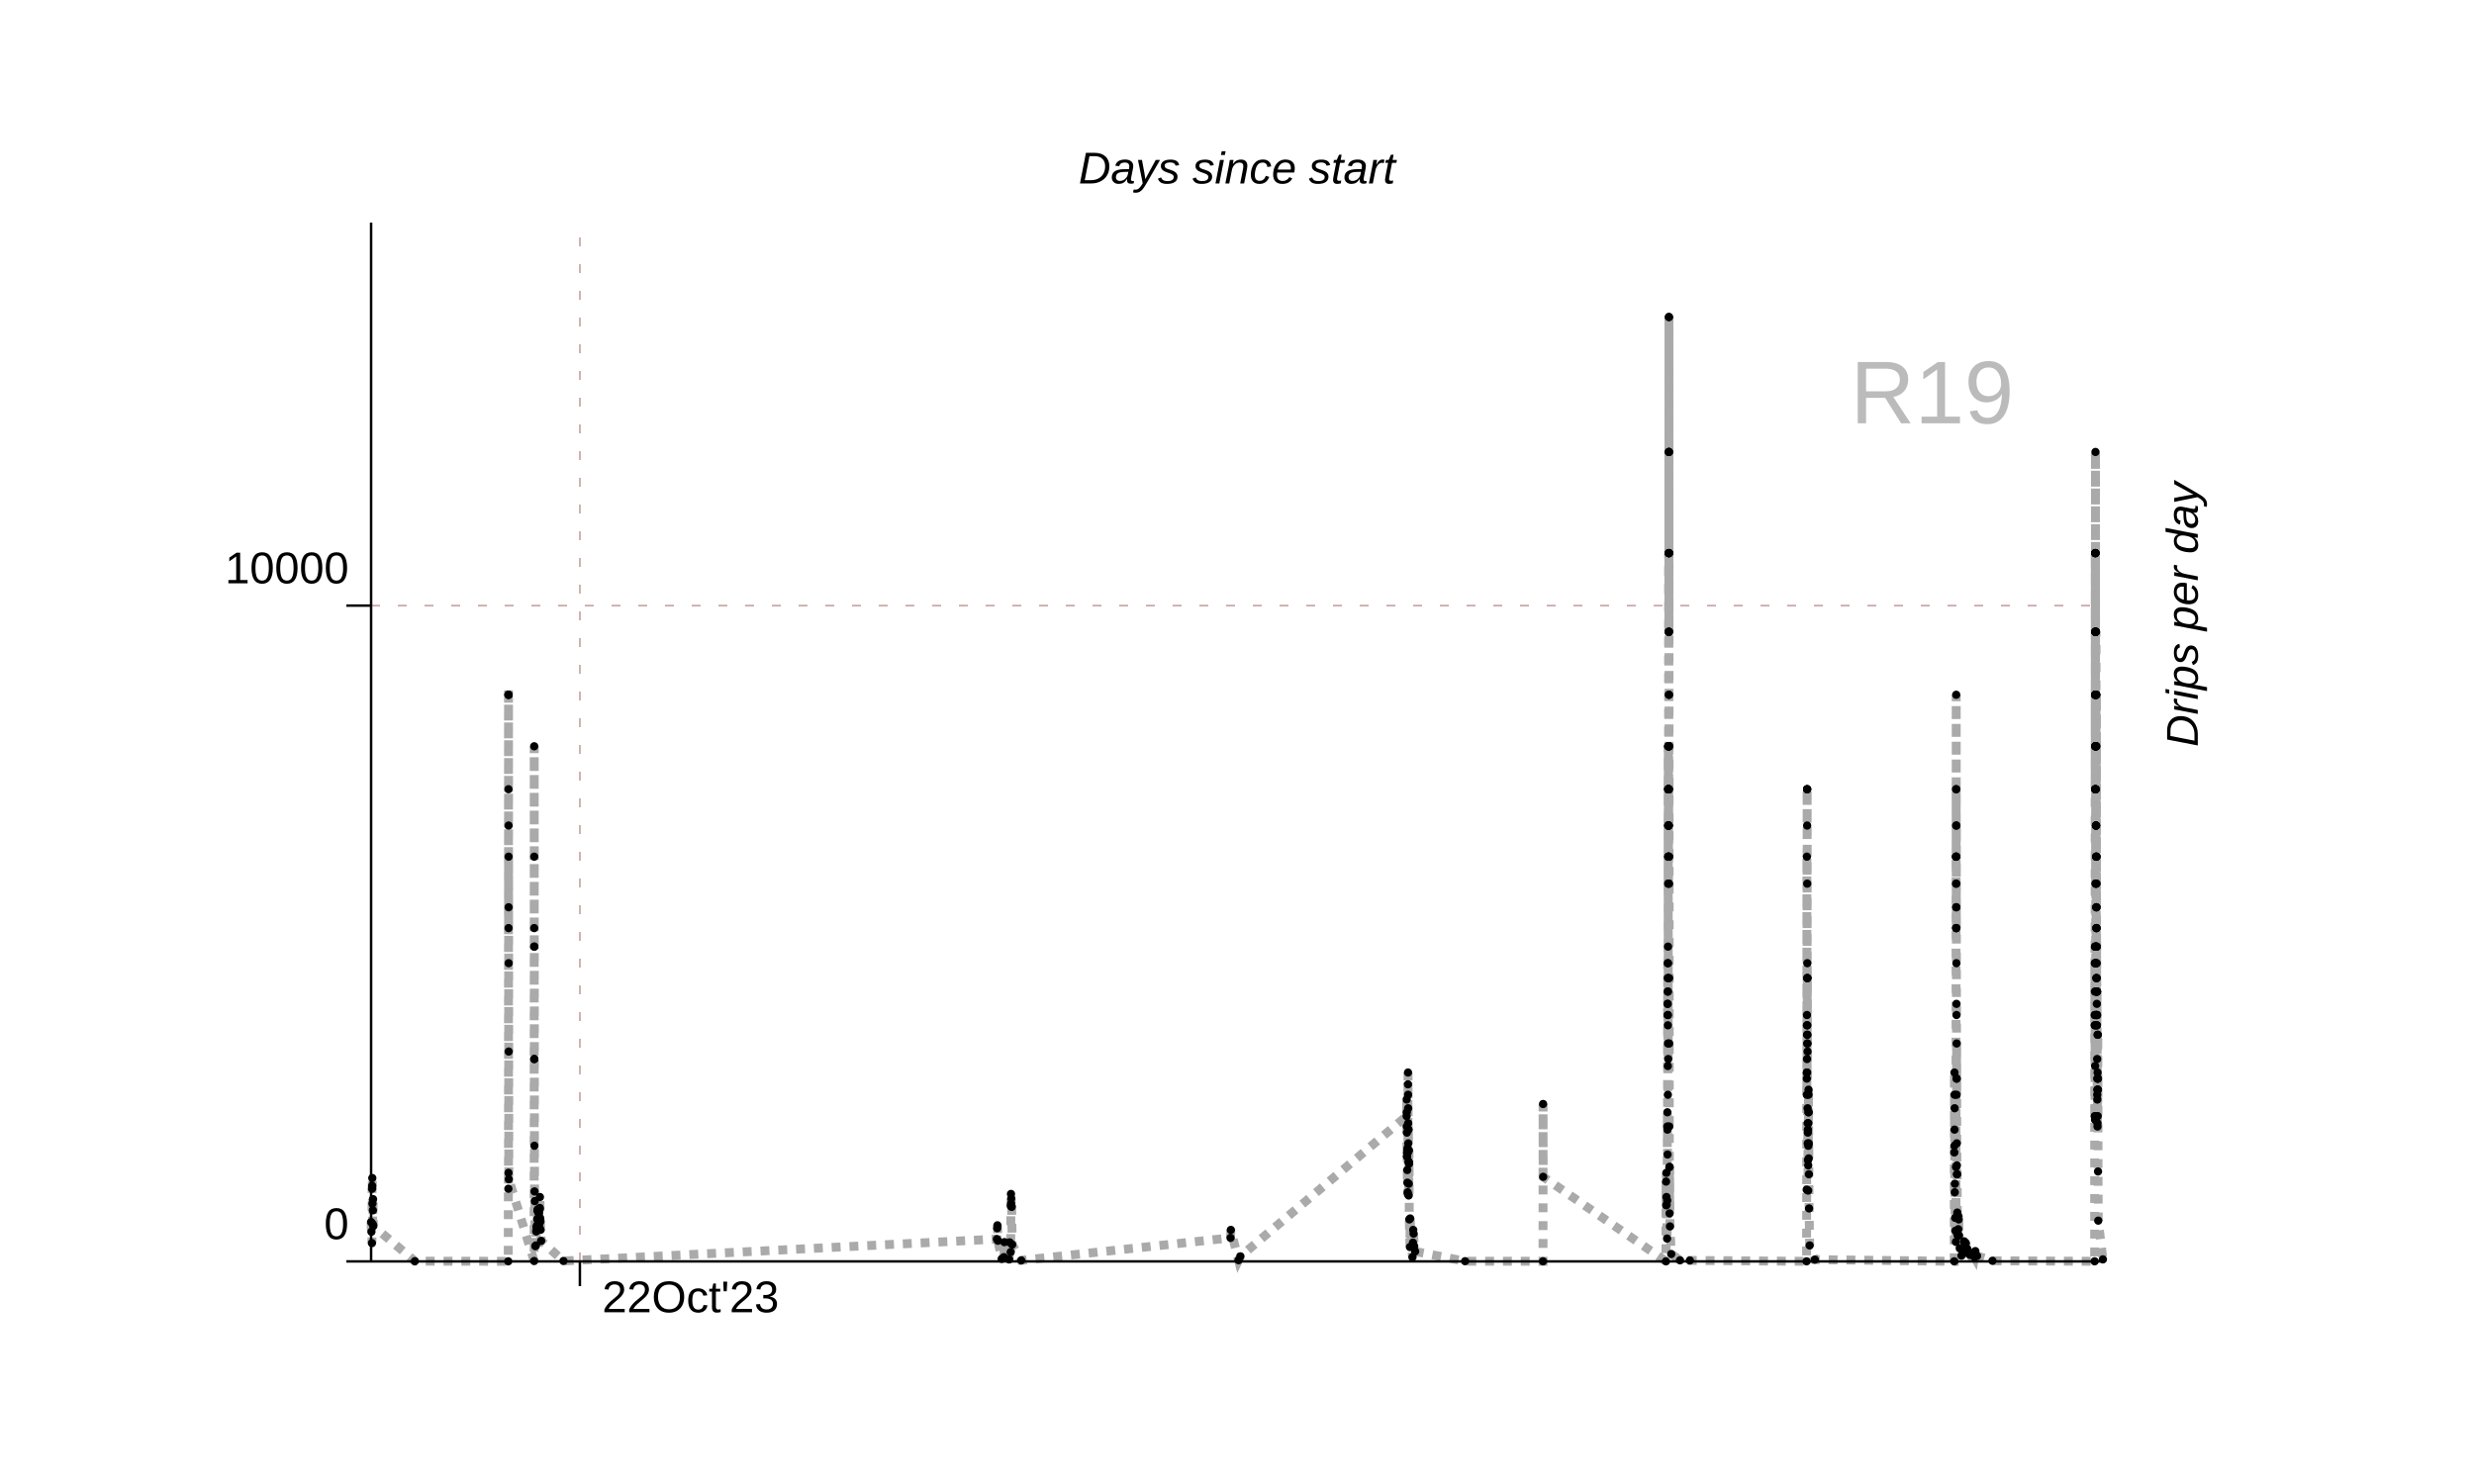
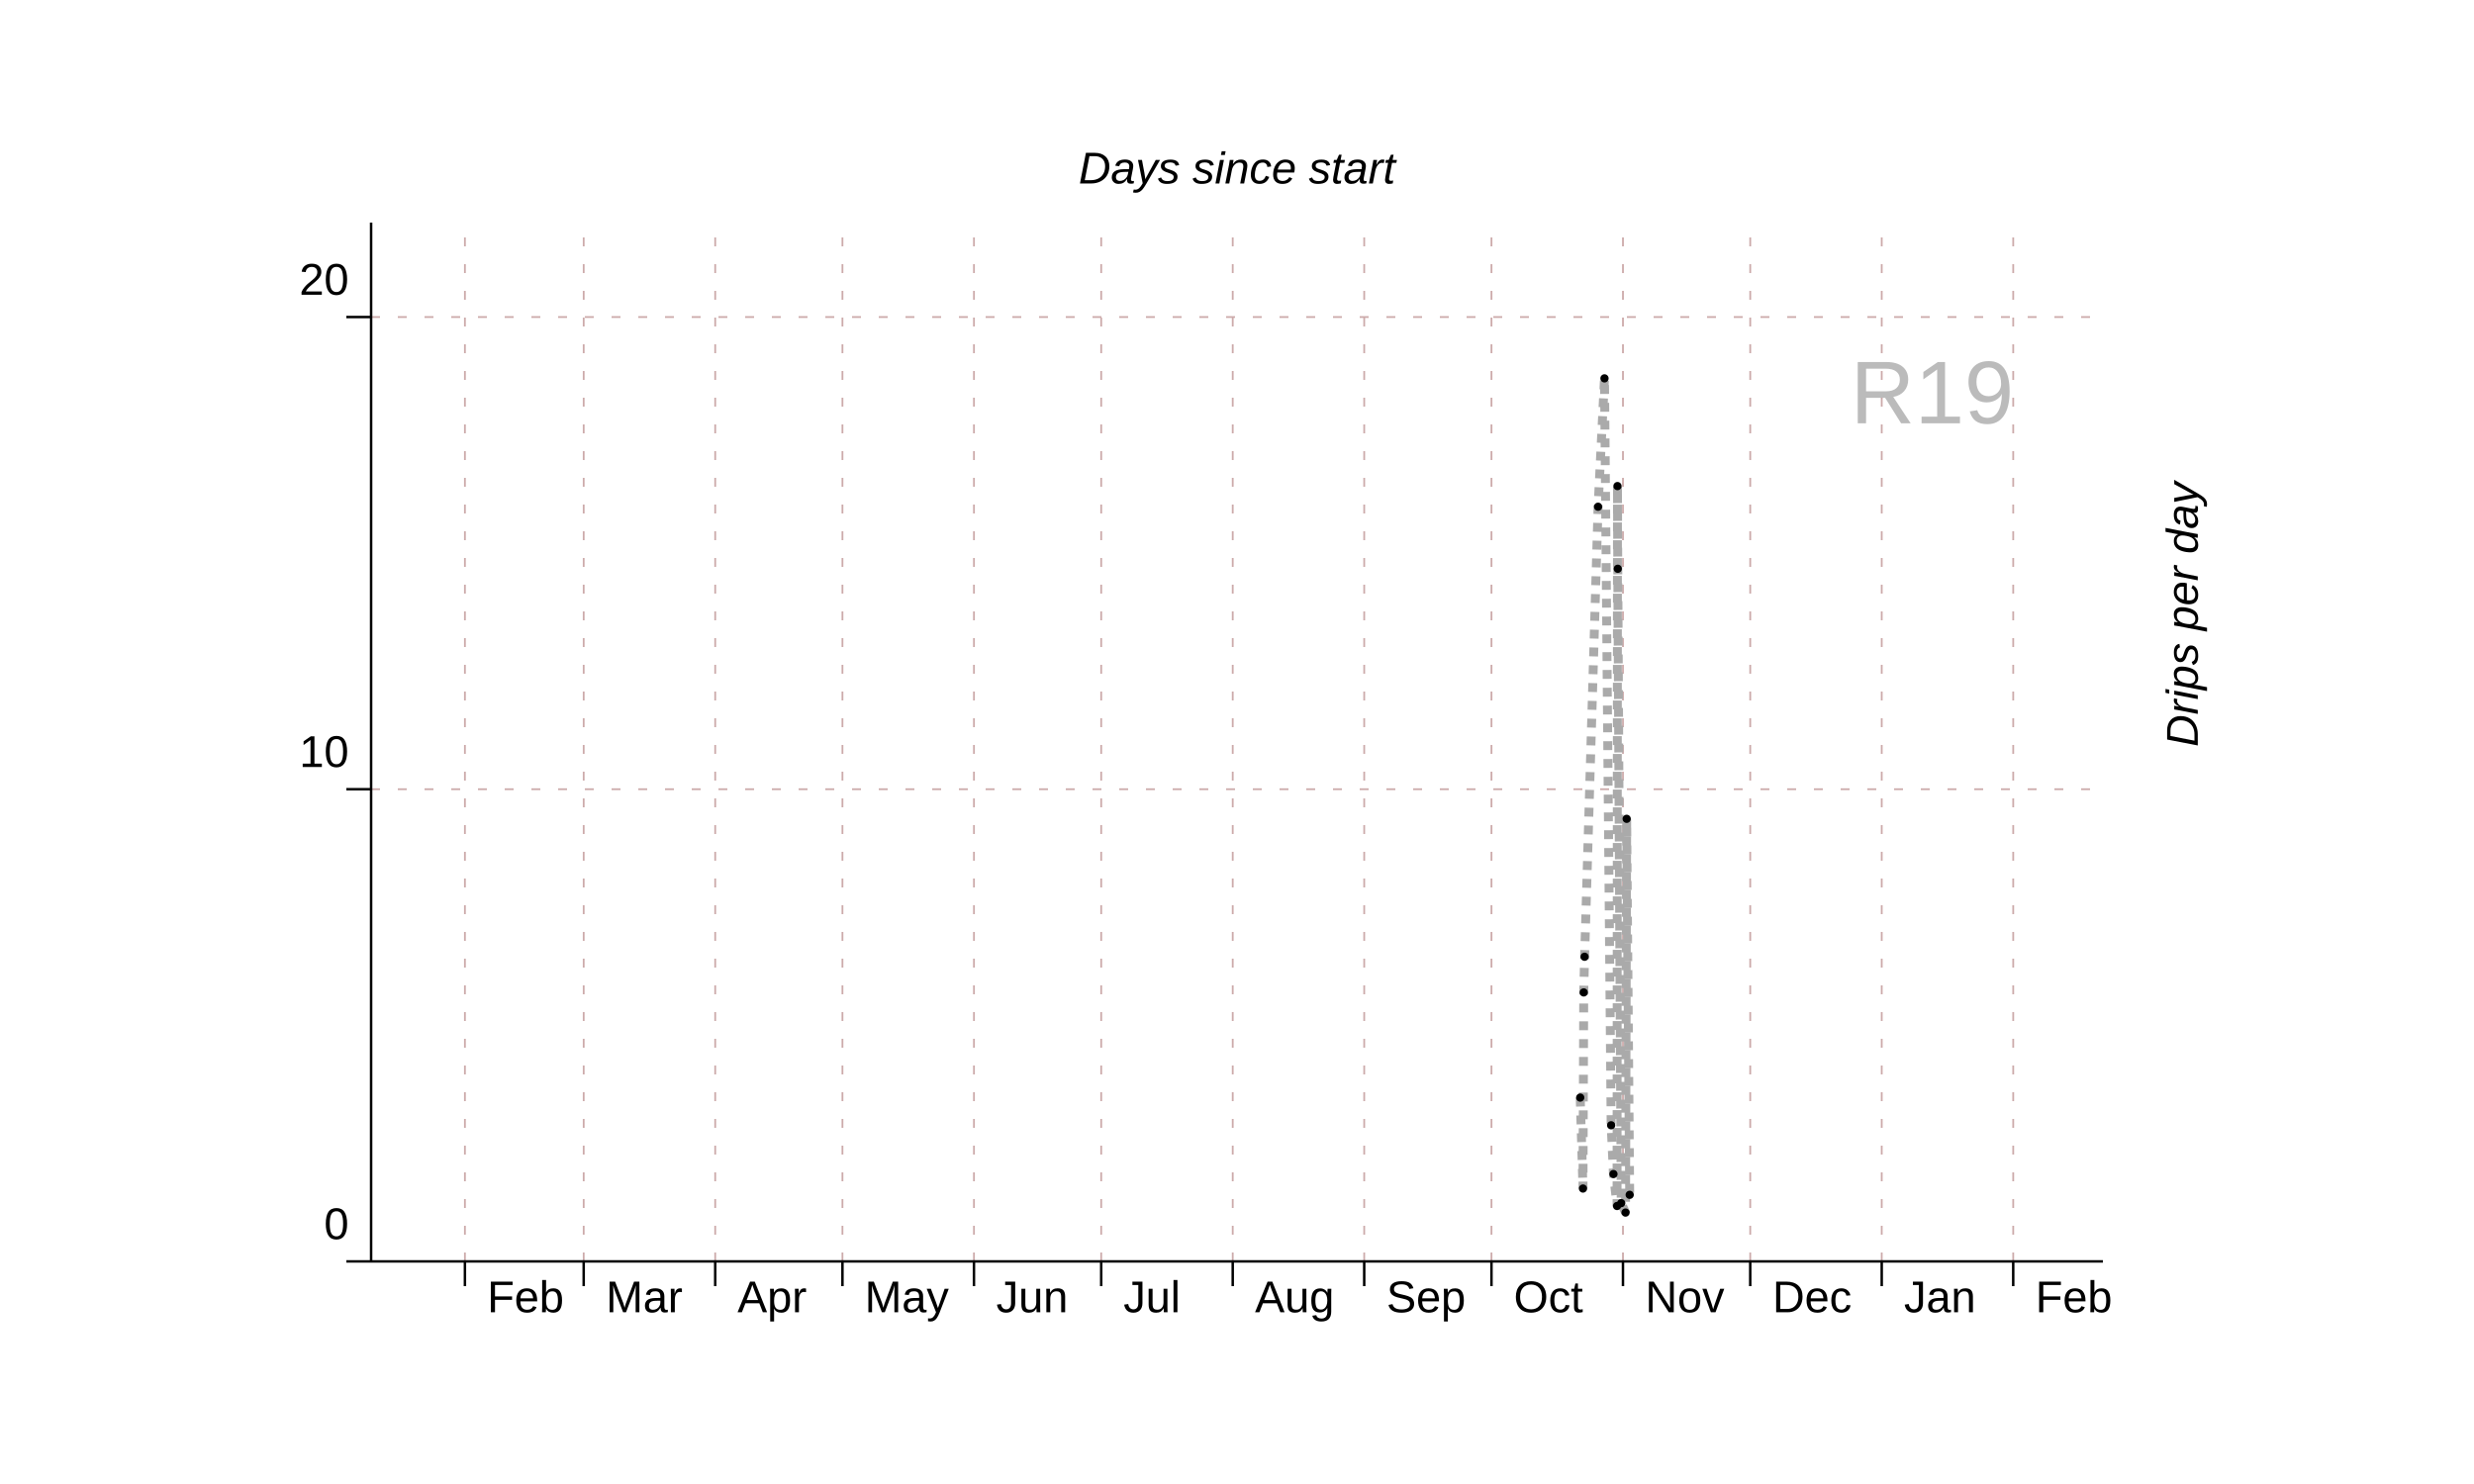
<svg xmlns="http://www.w3.org/2000/svg" version="1.1" viewBox="0 0 1000 600">
  <g>
    <g stroke-dasharray="3.6 7.2" stroke-width="0.72" stroke="#caa">
-       <line x1="234.39" x2="234.39" y1="510.00" y2="90.00" />
+       <line x1="813.75" x2="813.75" y1="510.00" y2="90.00" />
+       <line x1="760.60" x2="760.60" y1="510.00" y2="90.00" />
+       <line x1="707.45" x2="707.45" y1="510.00" y2="90.00" />
+       <line x1="656.01" x2="656.01" y1="510.00" y2="90.00" />
+       <line x1="602.86" x2="602.86" y1="510.00" y2="90.00" />
+       <line x1="551.42" x2="551.42" y1="510.00" y2="90.00" />
+       <line x1="498.27" x2="498.27" y1="510.00" y2="90.00" />
+       <line x1="445.11" x2="445.11" y1="510.00" y2="90.00" />
+       <line x1="393.68" x2="393.68" y1="510.00" y2="90.00" />
+       <line x1="340.52" x2="340.52" y1="510.00" y2="90.00" />
+       <line x1="289.09" x2="289.09" y1="510.00" y2="90.00" />
+       <line x1="235.93" x2="235.93" y1="510.00" y2="90.00" />
+       <line x1="187.92" x2="187.92" y1="510.00" y2="90.00" />
      <line x1="150.00" x2="850.00" y1="510.00" y2="510.00" />
-       <line x1="150.00" x2="850.00" y1="244.85" y2="244.85" />
+       <line x1="150.00" x2="850.00" y1="319.09" y2="319.09" />
+       <line x1="150.00" x2="850.00" y1="128.18" y2="128.18" />
    </g>
    <g>
      <text dominant-baseline="hanging" dx="-36.0" dy="18.0" fill="#0004" font-family="Arial, sans-serif" font-size="36" stroke="none" text-anchor="end" x="850.00" y="128.18">R19</text>
    </g>
    <g>
      <text dominant-baseline="text-bottom" dy="-12.0" fill="black" font-family="Arial, sans-serif" font-size="18.0" font-style="italic" stroke="none" text-anchor="middle" x="500.00" y="90.00">Days since start</text>
    </g>
    <g>
      <text dominant-baseline="central" dx="12.0" dy="12.0" fill="black" font-family="Arial, sans-serif" font-size="18.0" font-style="italic" stroke="none" text-anchor="middle" text-orientation="sideways" writing-mode="vertical-lr" x="850.00" y="300.00">Drips per day</text>
    </g>
-     <polyline fill="none" points="150.00,494.09 150.13,498.01 150.34,502.61 150.39,480.63 150.44,479.45 150.49,476.31 150.55,486.62 150.66,494.93 150.73,489.36 150.79,484.83 150.90,495.68 167.69,509.91 205.43,509.96 205.48,480.63 205.53,474.20 205.53,319.09 205.54,280.91 205.55,280.91 205.55,280.91 205.56,333.78 205.57,375.24 205.58,346.36 205.59,366.82 205.61,389.43 205.63,425.15 205.67,476.80 215.90,509.85 215.91,428.18 215.93,375.24 215.93,301.73 215.94,346.36 215.95,382.73 215.97,382.73 215.99,428.18 216.02,463.25 216.07,481.72 216.14,485.63 216.39,503.83 216.63,503.56 216.75,497.88 216.86,496.03 216.98,497.13 217.09,495.41 217.18,492.90 217.26,489.55 217.33,488.98 217.41,489.55 217.50,492.90 217.59,494.09 217.67,490.42 217.76,492.24 217.84,490.42 217.94,495.12 218.04,493.98 218.11,488.98 218.18,488.39 218.24,483.97 218.33,492.51 218.43,493.87 218.55,497.20 218.73,501.70 227.76,509.83 402.95,500.98 403.07,496.60 403.17,495.41 403.36,501.64 404.89,508.99 405.79,508.29 405.98,502.21 407.91,509.20 408.11,502.31 408.52,506.24 408.59,487.54 408.64,482.73 408.71,486.62 408.77,484.55 408.84,487.54 408.91,487.97 409.13,503.20 412.78,509.58 497.39,500.49 497.51,497.27 500.63,509.50 501.38,507.96 568.57,451.26 568.59,444.55 568.62,449.71 568.64,455.45 568.67,457.93 568.71,467.58 568.74,465.94 568.78,467.58 568.82,473.05 568.87,478.18 568.91,465.08 568.94,464.18 568.99,482.06 569.05,482.73 569.09,465.94 569.11,438.41 569.13,433.64 569.15,442.62 569.18,448.08 569.20,454.12 569.24,462.27 569.26,456.72 569.29,456.72 569.33,469.81 569.39,483.36 569.44,478.62 569.48,469.81 569.51,465.08 569.55,470.50 569.64,493.03 569.91,504.20 570.00,492.64 570.91,508.31 571.12,502.41 571.24,497.27 571.38,498.77 571.63,503.87 572.01,505.98 592.21,509.92 623.69,509.95 623.72,446.36 623.76,475.81 673.39,509.97 673.43,477.73 673.50,487.32 673.55,474.20 673.60,483.97 673.67,487.09 673.84,500.76 673.90,485.37 673.93,455.45 673.96,449.71 673.98,456.72 674.02,466.78 674.04,405.87 674.05,405.87 674.07,410.39 674.08,400.91 674.09,389.43 674.11,395.45 674.13,431.00 674.15,442.62 674.16,414.54 674.18,410.39 674.20,421.89 674.21,400.91 674.22,382.73 674.24,389.43 674.25,346.36 674.25,319.09 674.26,301.73 674.27,357.27 674.28,333.78 674.30,428.18 674.31,395.45 674.32,333.78 674.33,319.09 674.34,301.73 674.35,319.09 674.35,301.73 674.36,319.09 674.37,346.36 674.38,333.78 674.39,333.78 674.40,319.09 674.41,346.36 674.41,319.09 674.42,333.78 674.43,357.27 674.44,319.09 674.45,319.09 674.45,255.45 674.46,223.63 674.47,301.73 674.48,319.09 674.48,333.78 674.49,319.09 674.50,333.78 674.51,301.73 674.52,333.78 674.53,346.36 674.54,346.36 674.54,301.73 674.55,301.73 674.56,280.91 674.56,182.73 674.57,255.45 674.57,223.63 674.58,223.63 674.58,182.73 674.59,128.18 674.59,182.73 674.60,223.63 674.60,128.18 674.61,255.45 674.61,223.63 674.62,223.63 674.63,255.45 674.63,280.91 674.64,301.73 674.65,301.73 674.65,319.09 674.66,346.36 674.67,357.27 674.69,395.45 674.71,421.89 674.73,455.45 674.77,471.82 674.85,490.59 674.89,471.82 675.00,495.86 675.52,507.01 679.07,509.56 683.04,509.61 730.22,509.97 730.27,481.00 730.29,433.64 730.32,436.10 730.34,442.62 730.35,346.36 730.36,414.54 730.38,410.39 730.40,428.18 730.42,418.36 730.44,433.64 730.44,319.09 730.45,333.78 730.46,319.09 730.47,319.09 730.48,357.27 730.50,421.89 730.51,395.45 730.52,389.43 730.54,414.54 730.55,395.45 730.57,395.45 730.58,418.36 730.60,421.89 730.62,425.15 730.64,448.08 730.67,454.12 730.70,462.27 730.73,457.93 730.76,456.72 730.80,469.09 730.85,481.36 730.89,471.17 730.93,463.25 730.95,454.12 730.98,449.71 731.00,442.62 731.02,440.58 731.05,449.71 731.09,468.35 731.12,462.27 731.16,474.76 731.24,488.59 731.47,503.55 733.58,509.27 789.91,509.97 789.95,465.94 789.98,463.25 790.00,433.64 790.03,456.72 790.05,442.62 790.08,448.08 790.13,482.06 790.18,478.62 790.27,492.38 790.39,497.62 790.59,502.10 790.63,471.82 790.64,375.24 790.65,346.36 790.66,346.36 790.67,357.27 790.68,346.36 790.69,319.09 790.70,346.36 790.70,333.78 790.71,280.91 790.72,319.09 790.73,366.82 790.74,357.27 790.75,366.82 790.76,375.24 790.77,333.78 790.78,375.24 790.79,389.43 790.81,405.87 790.83,410.39 790.85,436.10 790.87,442.62 790.89,421.89 790.91,436.10 790.94,462.27 790.98,471.17 791.02,474.76 791.07,474.76 791.15,490.25 791.29,499.44 791.43,499.14 791.55,496.98 791.64,491.82 791.73,493.03 791.88,499.54 792.17,504.75 792.83,507.68 793.35,507.00 793.73,505.91 793.92,501.88 794.13,502.73 794.38,503.86 794.59,502.54 794.92,505.43 795.24,505.06 795.69,506.58 796.27,507.35 796.76,506.84 797.22,506.67 798.07,508.18 798.44,505.84 799.14,507.79 805.36,509.75 846.66,509.96 846.69,451.26 846.70,410.39 846.72,414.54 846.73,389.43 846.75,414.54 846.76,400.91 846.78,410.39 846.79,382.73 846.82,452.73 846.83,389.43 846.85,431.00 846.86,382.73 846.87,319.09 846.88,301.73 846.88,319.09 846.89,280.91 846.90,301.73 846.90,223.63 846.91,319.09 846.92,280.91 846.92,280.91 846.93,280.91 846.94,223.63 846.94,223.63 846.95,255.45 846.95,223.63 846.96,280.91 846.97,255.45 846.97,280.91 846.98,255.45 846.99,280.91 846.99,255.45 847.00,182.73 847.00,255.45 847.01,255.45 847.01,255.45 847.02,223.63 847.03,255.45 847.03,301.73 847.04,301.73 847.05,357.27 847.06,301.73 847.07,357.27 847.08,319.09 847.09,382.73 847.10,382.73 847.12,400.91 847.13,410.39 847.14,389.43 847.15,301.73 847.16,301.73 847.17,333.78 847.18,319.09 847.18,280.91 847.19,301.73 847.20,333.78 847.20,280.91 847.21,301.73 847.22,333.78 847.23,255.45 847.23,280.91 847.24,280.91 847.25,333.78 847.26,346.36 847.27,346.36 847.28,382.73 847.29,366.82 847.30,357.27 847.31,375.24 847.33,410.39 847.34,395.45 847.35,389.43 847.36,346.36 847.37,301.73 847.38,366.82 847.39,280.91 847.40,366.82 847.41,357.27 847.42,346.36 847.43,375.24 847.44,375.24 847.46,395.45 847.47,395.45 847.48,389.43 847.49,382.73 847.51,382.73 847.52,414.54 847.54,410.39 847.55,405.87 847.57,400.91 847.58,410.39 847.60,400.91 847.61,414.54 847.63,400.91 847.64,400.91 847.66,410.39 847.68,428.18 847.70,442.62 847.72,436.10 847.74,444.55 847.76,440.58 847.79,454.12 847.82,455.45 847.84,418.36 847.86,433.64 847.88,440.58 847.91,451.26 847.93,436.10 847.94,418.36 847.97,440.58 847.99,436.10 848.03,473.64 848.12,493.52 850.00,509.18" stroke-dasharray="3.6 3.6" stroke-width="3.6" stroke="#aaa" />
+     <polyline fill="none" points="638.73,443.77 639.85,480.54 640.15,401.25 640.50,386.83 645.95,204.88 648.54,152.98 651.23,454.96 652.16,474.69 653.62,487.60 653.79,196.53 653.91,229.96 655.30,486.44 657.05,490.26 657.51,331.06 658.73,483.08" stroke-dasharray="3.6 3.6" stroke-width="3.6" stroke="#aaa" />
    <g>
-       <circle cx="150.00" cy="494.09" r="1.667" />
-       <circle cx="150.13" cy="498.01" r="1.667" />
-       <circle cx="150.34" cy="502.61" r="1.667" />
-       <circle cx="150.39" cy="480.63" r="1.667" />
-       <circle cx="150.44" cy="479.45" r="1.667" />
-       <circle cx="150.49" cy="476.31" r="1.667" />
-       <circle cx="150.55" cy="486.62" r="1.667" />
-       <circle cx="150.66" cy="494.93" r="1.667" />
-       <circle cx="150.73" cy="489.36" r="1.667" />
-       <circle cx="150.79" cy="484.83" r="1.667" />
-       <circle cx="150.90" cy="495.68" r="1.667" />
-       <circle cx="167.69" cy="509.91" r="1.667" />
-       <circle cx="205.43" cy="509.96" r="1.667" />
-       <circle cx="205.48" cy="480.63" r="1.667" />
-       <circle cx="205.53" cy="474.20" r="1.667" />
-       <circle cx="205.53" cy="319.09" r="1.667" />
-       <circle cx="205.54" cy="280.91" r="1.667" />
-       <circle cx="205.55" cy="280.91" r="1.667" />
-       <circle cx="205.55" cy="280.91" r="1.667" />
-       <circle cx="205.56" cy="333.78" r="1.667" />
-       <circle cx="205.57" cy="375.24" r="1.667" />
-       <circle cx="205.58" cy="346.36" r="1.667" />
-       <circle cx="205.59" cy="366.82" r="1.667" />
-       <circle cx="205.61" cy="389.43" r="1.667" />
-       <circle cx="205.63" cy="425.15" r="1.667" />
-       <circle cx="205.67" cy="476.80" r="1.667" />
-       <circle cx="215.90" cy="509.85" r="1.667" />
-       <circle cx="215.91" cy="428.18" r="1.667" />
-       <circle cx="215.93" cy="375.24" r="1.667" />
-       <circle cx="215.93" cy="301.73" r="1.667" />
-       <circle cx="215.94" cy="346.36" r="1.667" />
-       <circle cx="215.95" cy="382.73" r="1.667" />
-       <circle cx="215.97" cy="382.73" r="1.667" />
-       <circle cx="215.99" cy="428.18" r="1.667" />
-       <circle cx="216.02" cy="463.25" r="1.667" />
-       <circle cx="216.07" cy="481.72" r="1.667" />
-       <circle cx="216.14" cy="485.63" r="1.667" />
-       <circle cx="216.39" cy="503.83" r="1.667" />
-       <circle cx="216.63" cy="503.56" r="1.667" />
-       <circle cx="216.75" cy="497.88" r="1.667" />
-       <circle cx="216.86" cy="496.03" r="1.667" />
-       <circle cx="216.98" cy="497.13" r="1.667" />
-       <circle cx="217.09" cy="495.41" r="1.667" />
-       <circle cx="217.18" cy="492.90" r="1.667" />
-       <circle cx="217.26" cy="489.55" r="1.667" />
-       <circle cx="217.33" cy="488.98" r="1.667" />
-       <circle cx="217.41" cy="489.55" r="1.667" />
-       <circle cx="217.50" cy="492.90" r="1.667" />
-       <circle cx="217.59" cy="494.09" r="1.667" />
-       <circle cx="217.67" cy="490.42" r="1.667" />
-       <circle cx="217.76" cy="492.24" r="1.667" />
-       <circle cx="217.84" cy="490.42" r="1.667" />
-       <circle cx="217.94" cy="495.12" r="1.667" />
-       <circle cx="218.04" cy="493.98" r="1.667" />
-       <circle cx="218.11" cy="488.98" r="1.667" />
-       <circle cx="218.18" cy="488.39" r="1.667" />
-       <circle cx="218.24" cy="483.97" r="1.667" />
-       <circle cx="218.33" cy="492.51" r="1.667" />
-       <circle cx="218.43" cy="493.87" r="1.667" />
-       <circle cx="218.55" cy="497.20" r="1.667" />
-       <circle cx="218.73" cy="501.70" r="1.667" />
-       <circle cx="227.76" cy="509.83" r="1.667" />
-       <circle cx="402.95" cy="500.98" r="1.667" />
-       <circle cx="403.07" cy="496.60" r="1.667" />
-       <circle cx="403.17" cy="495.41" r="1.667" />
-       <circle cx="403.36" cy="501.64" r="1.667" />
-       <circle cx="404.89" cy="508.99" r="1.667" />
-       <circle cx="405.79" cy="508.29" r="1.667" />
-       <circle cx="405.98" cy="502.21" r="1.667" />
-       <circle cx="407.91" cy="509.20" r="1.667" />
-       <circle cx="408.11" cy="502.31" r="1.667" />
-       <circle cx="408.52" cy="506.24" r="1.667" />
-       <circle cx="408.59" cy="487.54" r="1.667" />
-       <circle cx="408.64" cy="482.73" r="1.667" />
-       <circle cx="408.71" cy="486.62" r="1.667" />
-       <circle cx="408.77" cy="484.55" r="1.667" />
-       <circle cx="408.84" cy="487.54" r="1.667" />
-       <circle cx="408.91" cy="487.97" r="1.667" />
-       <circle cx="409.13" cy="503.20" r="1.667" />
-       <circle cx="412.78" cy="509.58" r="1.667" />
-       <circle cx="497.39" cy="500.49" r="1.667" />
-       <circle cx="497.51" cy="497.27" r="1.667" />
-       <circle cx="500.63" cy="509.50" r="1.667" />
-       <circle cx="501.38" cy="507.96" r="1.667" />
-       <circle cx="568.57" cy="451.26" r="1.667" />
-       <circle cx="568.59" cy="444.55" r="1.667" />
-       <circle cx="568.62" cy="449.71" r="1.667" />
-       <circle cx="568.64" cy="455.45" r="1.667" />
-       <circle cx="568.67" cy="457.93" r="1.667" />
-       <circle cx="568.71" cy="467.58" r="1.667" />
-       <circle cx="568.74" cy="465.94" r="1.667" />
-       <circle cx="568.78" cy="467.58" r="1.667" />
-       <circle cx="568.82" cy="473.05" r="1.667" />
-       <circle cx="568.87" cy="478.18" r="1.667" />
-       <circle cx="568.91" cy="465.08" r="1.667" />
-       <circle cx="568.94" cy="464.18" r="1.667" />
-       <circle cx="568.99" cy="482.06" r="1.667" />
-       <circle cx="569.05" cy="482.73" r="1.667" />
-       <circle cx="569.09" cy="465.94" r="1.667" />
-       <circle cx="569.11" cy="438.41" r="1.667" />
-       <circle cx="569.13" cy="433.64" r="1.667" />
-       <circle cx="569.15" cy="442.62" r="1.667" />
-       <circle cx="569.18" cy="448.08" r="1.667" />
-       <circle cx="569.20" cy="454.12" r="1.667" />
-       <circle cx="569.24" cy="462.27" r="1.667" />
-       <circle cx="569.26" cy="456.72" r="1.667" />
-       <circle cx="569.29" cy="456.72" r="1.667" />
-       <circle cx="569.33" cy="469.81" r="1.667" />
-       <circle cx="569.39" cy="483.36" r="1.667" />
-       <circle cx="569.44" cy="478.62" r="1.667" />
-       <circle cx="569.48" cy="469.81" r="1.667" />
-       <circle cx="569.51" cy="465.08" r="1.667" />
-       <circle cx="569.55" cy="470.50" r="1.667" />
-       <circle cx="569.64" cy="493.03" r="1.667" />
-       <circle cx="569.91" cy="504.20" r="1.667" />
-       <circle cx="570.00" cy="492.64" r="1.667" />
-       <circle cx="570.91" cy="508.31" r="1.667" />
-       <circle cx="571.12" cy="502.41" r="1.667" />
-       <circle cx="571.24" cy="497.27" r="1.667" />
-       <circle cx="571.38" cy="498.77" r="1.667" />
-       <circle cx="571.63" cy="503.87" r="1.667" />
-       <circle cx="572.01" cy="505.98" r="1.667" />
-       <circle cx="592.21" cy="509.92" r="1.667" />
-       <circle cx="623.69" cy="509.95" r="1.667" />
-       <circle cx="623.72" cy="446.36" r="1.667" />
-       <circle cx="623.76" cy="475.81" r="1.667" />
-       <circle cx="673.39" cy="509.97" r="1.667" />
-       <circle cx="673.43" cy="477.73" r="1.667" />
-       <circle cx="673.50" cy="487.32" r="1.667" />
-       <circle cx="673.55" cy="474.20" r="1.667" />
-       <circle cx="673.60" cy="483.97" r="1.667" />
-       <circle cx="673.67" cy="487.09" r="1.667" />
-       <circle cx="673.84" cy="500.76" r="1.667" />
-       <circle cx="673.90" cy="485.37" r="1.667" />
-       <circle cx="673.93" cy="455.45" r="1.667" />
-       <circle cx="673.96" cy="449.71" r="1.667" />
-       <circle cx="673.98" cy="456.72" r="1.667" />
-       <circle cx="674.02" cy="466.78" r="1.667" />
-       <circle cx="674.04" cy="405.87" r="1.667" />
-       <circle cx="674.05" cy="405.87" r="1.667" />
-       <circle cx="674.07" cy="410.39" r="1.667" />
-       <circle cx="674.08" cy="400.91" r="1.667" />
-       <circle cx="674.09" cy="389.43" r="1.667" />
-       <circle cx="674.11" cy="395.45" r="1.667" />
-       <circle cx="674.13" cy="431.00" r="1.667" />
-       <circle cx="674.15" cy="442.62" r="1.667" />
-       <circle cx="674.16" cy="414.54" r="1.667" />
-       <circle cx="674.18" cy="410.39" r="1.667" />
-       <circle cx="674.20" cy="421.89" r="1.667" />
-       <circle cx="674.21" cy="400.91" r="1.667" />
-       <circle cx="674.22" cy="382.73" r="1.667" />
-       <circle cx="674.24" cy="389.43" r="1.667" />
-       <circle cx="674.25" cy="346.36" r="1.667" />
-       <circle cx="674.25" cy="319.09" r="1.667" />
-       <circle cx="674.26" cy="301.73" r="1.667" />
-       <circle cx="674.27" cy="357.27" r="1.667" />
-       <circle cx="674.28" cy="333.78" r="1.667" />
-       <circle cx="674.30" cy="428.18" r="1.667" />
-       <circle cx="674.31" cy="395.45" r="1.667" />
-       <circle cx="674.32" cy="333.78" r="1.667" />
-       <circle cx="674.33" cy="319.09" r="1.667" />
-       <circle cx="674.34" cy="301.73" r="1.667" />
-       <circle cx="674.35" cy="319.09" r="1.667" />
-       <circle cx="674.35" cy="301.73" r="1.667" />
-       <circle cx="674.36" cy="319.09" r="1.667" />
-       <circle cx="674.37" cy="346.36" r="1.667" />
-       <circle cx="674.38" cy="333.78" r="1.667" />
-       <circle cx="674.39" cy="333.78" r="1.667" />
-       <circle cx="674.40" cy="319.09" r="1.667" />
-       <circle cx="674.41" cy="346.36" r="1.667" />
-       <circle cx="674.41" cy="319.09" r="1.667" />
-       <circle cx="674.42" cy="333.78" r="1.667" />
-       <circle cx="674.43" cy="357.27" r="1.667" />
-       <circle cx="674.44" cy="319.09" r="1.667" />
-       <circle cx="674.45" cy="319.09" r="1.667" />
-       <circle cx="674.45" cy="255.45" r="1.667" />
-       <circle cx="674.46" cy="223.63" r="1.667" />
-       <circle cx="674.47" cy="301.73" r="1.667" />
-       <circle cx="674.48" cy="319.09" r="1.667" />
-       <circle cx="674.48" cy="333.78" r="1.667" />
-       <circle cx="674.49" cy="319.09" r="1.667" />
-       <circle cx="674.50" cy="333.78" r="1.667" />
-       <circle cx="674.51" cy="301.73" r="1.667" />
-       <circle cx="674.52" cy="333.78" r="1.667" />
-       <circle cx="674.53" cy="346.36" r="1.667" />
-       <circle cx="674.54" cy="346.36" r="1.667" />
-       <circle cx="674.54" cy="301.73" r="1.667" />
-       <circle cx="674.55" cy="301.73" r="1.667" />
-       <circle cx="674.56" cy="280.91" r="1.667" />
-       <circle cx="674.56" cy="182.73" r="1.667" />
-       <circle cx="674.57" cy="255.45" r="1.667" />
-       <circle cx="674.57" cy="223.63" r="1.667" />
-       <circle cx="674.58" cy="223.63" r="1.667" />
-       <circle cx="674.58" cy="182.73" r="1.667" />
-       <circle cx="674.59" cy="128.18" r="1.667" />
-       <circle cx="674.59" cy="182.73" r="1.667" />
-       <circle cx="674.60" cy="223.63" r="1.667" />
-       <circle cx="674.60" cy="128.18" r="1.667" />
-       <circle cx="674.61" cy="255.45" r="1.667" />
-       <circle cx="674.61" cy="223.63" r="1.667" />
-       <circle cx="674.62" cy="223.63" r="1.667" />
-       <circle cx="674.63" cy="255.45" r="1.667" />
-       <circle cx="674.63" cy="280.91" r="1.667" />
-       <circle cx="674.64" cy="301.73" r="1.667" />
-       <circle cx="674.65" cy="301.73" r="1.667" />
-       <circle cx="674.65" cy="319.09" r="1.667" />
-       <circle cx="674.66" cy="346.36" r="1.667" />
-       <circle cx="674.67" cy="357.27" r="1.667" />
-       <circle cx="674.69" cy="395.45" r="1.667" />
-       <circle cx="674.71" cy="421.89" r="1.667" />
-       <circle cx="674.73" cy="455.45" r="1.667" />
-       <circle cx="674.77" cy="471.82" r="1.667" />
-       <circle cx="674.85" cy="490.59" r="1.667" />
-       <circle cx="674.89" cy="471.82" r="1.667" />
-       <circle cx="675.00" cy="495.86" r="1.667" />
-       <circle cx="675.52" cy="507.01" r="1.667" />
-       <circle cx="679.07" cy="509.56" r="1.667" />
-       <circle cx="683.04" cy="509.61" r="1.667" />
-       <circle cx="730.22" cy="509.97" r="1.667" />
-       <circle cx="730.27" cy="481.00" r="1.667" />
-       <circle cx="730.29" cy="433.64" r="1.667" />
-       <circle cx="730.32" cy="436.10" r="1.667" />
-       <circle cx="730.34" cy="442.62" r="1.667" />
-       <circle cx="730.35" cy="346.36" r="1.667" />
-       <circle cx="730.36" cy="414.54" r="1.667" />
-       <circle cx="730.38" cy="410.39" r="1.667" />
-       <circle cx="730.40" cy="428.18" r="1.667" />
-       <circle cx="730.42" cy="418.36" r="1.667" />
-       <circle cx="730.44" cy="433.64" r="1.667" />
-       <circle cx="730.44" cy="319.09" r="1.667" />
-       <circle cx="730.45" cy="333.78" r="1.667" />
-       <circle cx="730.46" cy="319.09" r="1.667" />
-       <circle cx="730.47" cy="319.09" r="1.667" />
-       <circle cx="730.48" cy="357.27" r="1.667" />
-       <circle cx="730.50" cy="421.89" r="1.667" />
-       <circle cx="730.51" cy="395.45" r="1.667" />
-       <circle cx="730.52" cy="389.43" r="1.667" />
-       <circle cx="730.54" cy="414.54" r="1.667" />
-       <circle cx="730.55" cy="395.45" r="1.667" />
-       <circle cx="730.57" cy="395.45" r="1.667" />
-       <circle cx="730.58" cy="418.36" r="1.667" />
-       <circle cx="730.60" cy="421.89" r="1.667" />
-       <circle cx="730.62" cy="425.15" r="1.667" />
-       <circle cx="730.64" cy="448.08" r="1.667" />
-       <circle cx="730.67" cy="454.12" r="1.667" />
-       <circle cx="730.70" cy="462.27" r="1.667" />
-       <circle cx="730.73" cy="457.93" r="1.667" />
-       <circle cx="730.76" cy="456.72" r="1.667" />
-       <circle cx="730.80" cy="469.09" r="1.667" />
-       <circle cx="730.85" cy="481.36" r="1.667" />
-       <circle cx="730.89" cy="471.17" r="1.667" />
-       <circle cx="730.93" cy="463.25" r="1.667" />
-       <circle cx="730.95" cy="454.12" r="1.667" />
-       <circle cx="730.98" cy="449.71" r="1.667" />
-       <circle cx="731.00" cy="442.62" r="1.667" />
-       <circle cx="731.02" cy="440.58" r="1.667" />
-       <circle cx="731.05" cy="449.71" r="1.667" />
-       <circle cx="731.09" cy="468.35" r="1.667" />
-       <circle cx="731.12" cy="462.27" r="1.667" />
-       <circle cx="731.16" cy="474.76" r="1.667" />
-       <circle cx="731.24" cy="488.59" r="1.667" />
-       <circle cx="731.47" cy="503.55" r="1.667" />
-       <circle cx="733.58" cy="509.27" r="1.667" />
-       <circle cx="789.91" cy="509.97" r="1.667" />
-       <circle cx="789.95" cy="465.94" r="1.667" />
-       <circle cx="789.98" cy="463.25" r="1.667" />
-       <circle cx="790.00" cy="433.64" r="1.667" />
-       <circle cx="790.03" cy="456.72" r="1.667" />
-       <circle cx="790.05" cy="442.62" r="1.667" />
-       <circle cx="790.08" cy="448.08" r="1.667" />
-       <circle cx="790.13" cy="482.06" r="1.667" />
-       <circle cx="790.18" cy="478.62" r="1.667" />
-       <circle cx="790.27" cy="492.38" r="1.667" />
-       <circle cx="790.39" cy="497.62" r="1.667" />
-       <circle cx="790.59" cy="502.10" r="1.667" />
-       <circle cx="790.63" cy="471.82" r="1.667" />
-       <circle cx="790.64" cy="375.24" r="1.667" />
-       <circle cx="790.65" cy="346.36" r="1.667" />
-       <circle cx="790.66" cy="346.36" r="1.667" />
-       <circle cx="790.67" cy="357.27" r="1.667" />
-       <circle cx="790.68" cy="346.36" r="1.667" />
-       <circle cx="790.69" cy="319.09" r="1.667" />
-       <circle cx="790.70" cy="346.36" r="1.667" />
-       <circle cx="790.70" cy="333.78" r="1.667" />
-       <circle cx="790.71" cy="280.91" r="1.667" />
-       <circle cx="790.72" cy="319.09" r="1.667" />
-       <circle cx="790.73" cy="366.82" r="1.667" />
-       <circle cx="790.74" cy="357.27" r="1.667" />
-       <circle cx="790.75" cy="366.82" r="1.667" />
-       <circle cx="790.76" cy="375.24" r="1.667" />
-       <circle cx="790.77" cy="333.78" r="1.667" />
-       <circle cx="790.78" cy="375.24" r="1.667" />
-       <circle cx="790.79" cy="389.43" r="1.667" />
-       <circle cx="790.81" cy="405.87" r="1.667" />
-       <circle cx="790.83" cy="410.39" r="1.667" />
-       <circle cx="790.85" cy="436.10" r="1.667" />
-       <circle cx="790.87" cy="442.62" r="1.667" />
-       <circle cx="790.89" cy="421.89" r="1.667" />
-       <circle cx="790.91" cy="436.10" r="1.667" />
-       <circle cx="790.94" cy="462.27" r="1.667" />
-       <circle cx="790.98" cy="471.17" r="1.667" />
-       <circle cx="791.02" cy="474.76" r="1.667" />
-       <circle cx="791.07" cy="474.76" r="1.667" />
-       <circle cx="791.15" cy="490.25" r="1.667" />
-       <circle cx="791.29" cy="499.44" r="1.667" />
-       <circle cx="791.43" cy="499.14" r="1.667" />
-       <circle cx="791.55" cy="496.98" r="1.667" />
-       <circle cx="791.64" cy="491.82" r="1.667" />
-       <circle cx="791.73" cy="493.03" r="1.667" />
-       <circle cx="791.88" cy="499.54" r="1.667" />
-       <circle cx="792.17" cy="504.75" r="1.667" />
-       <circle cx="792.83" cy="507.68" r="1.667" />
-       <circle cx="793.35" cy="507.00" r="1.667" />
-       <circle cx="793.73" cy="505.91" r="1.667" />
-       <circle cx="793.92" cy="501.88" r="1.667" />
-       <circle cx="794.13" cy="502.73" r="1.667" />
-       <circle cx="794.38" cy="503.86" r="1.667" />
-       <circle cx="794.59" cy="502.54" r="1.667" />
-       <circle cx="794.92" cy="505.43" r="1.667" />
-       <circle cx="795.24" cy="505.06" r="1.667" />
-       <circle cx="795.69" cy="506.58" r="1.667" />
-       <circle cx="796.27" cy="507.35" r="1.667" />
-       <circle cx="796.76" cy="506.84" r="1.667" />
-       <circle cx="797.22" cy="506.67" r="1.667" />
-       <circle cx="798.07" cy="508.18" r="1.667" />
-       <circle cx="798.44" cy="505.84" r="1.667" />
-       <circle cx="799.14" cy="507.79" r="1.667" />
-       <circle cx="805.36" cy="509.75" r="1.667" />
-       <circle cx="846.66" cy="509.96" r="1.667" />
-       <circle cx="846.69" cy="451.26" r="1.667" />
-       <circle cx="846.70" cy="410.39" r="1.667" />
-       <circle cx="846.72" cy="414.54" r="1.667" />
-       <circle cx="846.73" cy="389.43" r="1.667" />
-       <circle cx="846.75" cy="414.54" r="1.667" />
-       <circle cx="846.76" cy="400.91" r="1.667" />
-       <circle cx="846.78" cy="410.39" r="1.667" />
-       <circle cx="846.79" cy="382.73" r="1.667" />
-       <circle cx="846.82" cy="452.73" r="1.667" />
-       <circle cx="846.83" cy="389.43" r="1.667" />
-       <circle cx="846.85" cy="431.00" r="1.667" />
-       <circle cx="846.86" cy="382.73" r="1.667" />
-       <circle cx="846.87" cy="319.09" r="1.667" />
-       <circle cx="846.88" cy="301.73" r="1.667" />
-       <circle cx="846.88" cy="319.09" r="1.667" />
-       <circle cx="846.89" cy="280.91" r="1.667" />
-       <circle cx="846.90" cy="301.73" r="1.667" />
-       <circle cx="846.90" cy="223.63" r="1.667" />
-       <circle cx="846.91" cy="319.09" r="1.667" />
-       <circle cx="846.92" cy="280.91" r="1.667" />
-       <circle cx="846.92" cy="280.91" r="1.667" />
-       <circle cx="846.93" cy="280.91" r="1.667" />
-       <circle cx="846.94" cy="223.63" r="1.667" />
-       <circle cx="846.94" cy="223.63" r="1.667" />
-       <circle cx="846.95" cy="255.45" r="1.667" />
-       <circle cx="846.95" cy="223.63" r="1.667" />
-       <circle cx="846.96" cy="280.91" r="1.667" />
-       <circle cx="846.97" cy="255.45" r="1.667" />
-       <circle cx="846.97" cy="280.91" r="1.667" />
-       <circle cx="846.98" cy="255.45" r="1.667" />
-       <circle cx="846.99" cy="280.91" r="1.667" />
-       <circle cx="846.99" cy="255.45" r="1.667" />
-       <circle cx="847.00" cy="182.73" r="1.667" />
-       <circle cx="847.00" cy="255.45" r="1.667" />
-       <circle cx="847.01" cy="255.45" r="1.667" />
-       <circle cx="847.01" cy="255.45" r="1.667" />
-       <circle cx="847.02" cy="223.63" r="1.667" />
-       <circle cx="847.03" cy="255.45" r="1.667" />
-       <circle cx="847.03" cy="301.73" r="1.667" />
-       <circle cx="847.04" cy="301.73" r="1.667" />
-       <circle cx="847.05" cy="357.27" r="1.667" />
-       <circle cx="847.06" cy="301.73" r="1.667" />
-       <circle cx="847.07" cy="357.27" r="1.667" />
-       <circle cx="847.08" cy="319.09" r="1.667" />
-       <circle cx="847.09" cy="382.73" r="1.667" />
-       <circle cx="847.10" cy="382.73" r="1.667" />
-       <circle cx="847.12" cy="400.91" r="1.667" />
-       <circle cx="847.13" cy="410.39" r="1.667" />
-       <circle cx="847.14" cy="389.43" r="1.667" />
-       <circle cx="847.15" cy="301.73" r="1.667" />
-       <circle cx="847.16" cy="301.73" r="1.667" />
-       <circle cx="847.17" cy="333.78" r="1.667" />
-       <circle cx="847.18" cy="319.09" r="1.667" />
-       <circle cx="847.18" cy="280.91" r="1.667" />
-       <circle cx="847.19" cy="301.73" r="1.667" />
-       <circle cx="847.20" cy="333.78" r="1.667" />
-       <circle cx="847.20" cy="280.91" r="1.667" />
-       <circle cx="847.21" cy="301.73" r="1.667" />
-       <circle cx="847.22" cy="333.78" r="1.667" />
-       <circle cx="847.23" cy="255.45" r="1.667" />
-       <circle cx="847.23" cy="280.91" r="1.667" />
-       <circle cx="847.24" cy="280.91" r="1.667" />
-       <circle cx="847.25" cy="333.78" r="1.667" />
-       <circle cx="847.26" cy="346.36" r="1.667" />
-       <circle cx="847.27" cy="346.36" r="1.667" />
-       <circle cx="847.28" cy="382.73" r="1.667" />
-       <circle cx="847.29" cy="366.82" r="1.667" />
-       <circle cx="847.30" cy="357.27" r="1.667" />
-       <circle cx="847.31" cy="375.24" r="1.667" />
-       <circle cx="847.33" cy="410.39" r="1.667" />
-       <circle cx="847.34" cy="395.45" r="1.667" />
-       <circle cx="847.35" cy="389.43" r="1.667" />
-       <circle cx="847.36" cy="346.36" r="1.667" />
-       <circle cx="847.37" cy="301.73" r="1.667" />
-       <circle cx="847.38" cy="366.82" r="1.667" />
-       <circle cx="847.39" cy="280.91" r="1.667" />
-       <circle cx="847.40" cy="366.82" r="1.667" />
-       <circle cx="847.41" cy="357.27" r="1.667" />
-       <circle cx="847.42" cy="346.36" r="1.667" />
-       <circle cx="847.43" cy="375.24" r="1.667" />
-       <circle cx="847.44" cy="375.24" r="1.667" />
-       <circle cx="847.46" cy="395.45" r="1.667" />
-       <circle cx="847.47" cy="395.45" r="1.667" />
-       <circle cx="847.48" cy="389.43" r="1.667" />
-       <circle cx="847.49" cy="382.73" r="1.667" />
-       <circle cx="847.51" cy="382.73" r="1.667" />
-       <circle cx="847.52" cy="414.54" r="1.667" />
-       <circle cx="847.54" cy="410.39" r="1.667" />
-       <circle cx="847.55" cy="405.87" r="1.667" />
-       <circle cx="847.57" cy="400.91" r="1.667" />
-       <circle cx="847.58" cy="410.39" r="1.667" />
-       <circle cx="847.60" cy="400.91" r="1.667" />
-       <circle cx="847.61" cy="414.54" r="1.667" />
-       <circle cx="847.63" cy="400.91" r="1.667" />
-       <circle cx="847.64" cy="400.91" r="1.667" />
-       <circle cx="847.66" cy="410.39" r="1.667" />
-       <circle cx="847.68" cy="428.18" r="1.667" />
-       <circle cx="847.70" cy="442.62" r="1.667" />
-       <circle cx="847.72" cy="436.10" r="1.667" />
-       <circle cx="847.74" cy="444.55" r="1.667" />
-       <circle cx="847.76" cy="440.58" r="1.667" />
-       <circle cx="847.79" cy="454.12" r="1.667" />
-       <circle cx="847.82" cy="455.45" r="1.667" />
-       <circle cx="847.84" cy="418.36" r="1.667" />
-       <circle cx="847.86" cy="433.64" r="1.667" />
-       <circle cx="847.88" cy="440.58" r="1.667" />
-       <circle cx="847.91" cy="451.26" r="1.667" />
-       <circle cx="847.93" cy="436.10" r="1.667" />
-       <circle cx="847.94" cy="418.36" r="1.667" />
-       <circle cx="847.97" cy="440.58" r="1.667" />
-       <circle cx="847.99" cy="436.10" r="1.667" />
-       <circle cx="848.03" cy="473.64" r="1.667" />
-       <circle cx="848.12" cy="493.52" r="1.667" />
-       <circle cx="850.00" cy="509.18" r="1.667" />
+       <circle cx="638.73" cy="443.77" r="1.667" />
+       <circle cx="639.85" cy="480.54" r="1.667" />
+       <circle cx="640.15" cy="401.25" r="1.667" />
+       <circle cx="640.50" cy="386.83" r="1.667" />
+       <circle cx="645.95" cy="204.88" r="1.667" />
+       <circle cx="648.54" cy="152.98" r="1.667" />
+       <circle cx="651.23" cy="454.96" r="1.667" />
+       <circle cx="652.16" cy="474.69" r="1.667" />
+       <circle cx="653.62" cy="487.60" r="1.667" />
+       <circle cx="653.79" cy="196.53" r="1.667" />
+       <circle cx="653.91" cy="229.96" r="1.667" />
+       <circle cx="655.30" cy="486.44" r="1.667" />
+       <circle cx="657.05" cy="490.26" r="1.667" />
+       <circle cx="657.51" cy="331.06" r="1.667" />
+       <circle cx="658.73" cy="483.08" r="1.667" />
    </g>
    <g stroke="black">
-       <line x1="234.39" x2="234.39" y1="510.00" y2="520.00" />
+       <line x1="813.75" x2="813.75" y1="510.00" y2="520.00" />
+       <line x1="760.60" x2="760.60" y1="510.00" y2="520.00" />
+       <line x1="707.45" x2="707.45" y1="510.00" y2="520.00" />
+       <line x1="656.01" x2="656.01" y1="510.00" y2="520.00" />
+       <line x1="602.86" x2="602.86" y1="510.00" y2="520.00" />
+       <line x1="551.42" x2="551.42" y1="510.00" y2="520.00" />
+       <line x1="498.27" x2="498.27" y1="510.00" y2="520.00" />
+       <line x1="445.11" x2="445.11" y1="510.00" y2="520.00" />
+       <line x1="393.68" x2="393.68" y1="510.00" y2="520.00" />
+       <line x1="340.52" x2="340.52" y1="510.00" y2="520.00" />
+       <line x1="289.09" x2="289.09" y1="510.00" y2="520.00" />
+       <line x1="235.93" x2="235.93" y1="510.00" y2="520.00" />
+       <line x1="187.92" x2="187.92" y1="510.00" y2="520.00" />
      <g fill="black" font-family="Arial, sans-serif" font-size="18.0" stroke="none" text-anchor="start" transform="translate(9.0 0.0)">
-         <text x="234.39" y="530.57">22Oct'23</text>
+         <text x="813.75" y="530.57">Feb</text>
+         <text x="760.60" y="530.57">Jan</text>
+         <text x="707.45" y="530.57">Dec</text>
+         <text x="656.01" y="530.57">Nov</text>
+         <text x="602.86" y="530.57">Oct</text>
+         <text x="551.42" y="530.57">Sep</text>
+         <text x="498.27" y="530.57">Aug</text>
+         <text x="445.11" y="530.57">Jul</text>
+         <text x="393.68" y="530.57">Jun</text>
+         <text x="340.52" y="530.57">May</text>
+         <text x="289.09" y="530.57">Apr</text>
+         <text x="235.93" y="530.57">Mar</text>
+         <text x="187.92" y="530.57">Feb</text>
      </g>
      <line x1="150.00" x2="850.00" y1="510.00" y2="510.00" />
    </g>
    <g stroke="black">
      <line x1="150.00" x2="140.00" y1="510.00" y2="510.00" />
-       <line x1="150.00" x2="140.00" y1="244.85" y2="244.85" />
+       <line x1="150.00" x2="140.00" y1="319.09" y2="319.09" />
+       <line x1="150.00" x2="140.00" y1="128.18" y2="128.18" />
      <g fill="black" font-family="Arial, sans-serif" font-size="18.0" stroke="none" text-anchor="end">
        <text x="141.00" y="501.00">0</text>
-         <text x="141.00" y="235.85">10000</text>
+         <text x="141.00" y="310.09">10</text>
+         <text x="141.00" y="119.18">20</text>
      </g>
      <line x1="150.00" x2="150.00" y1="510.00" y2="90.00" />
    </g>
  </g>
</svg>
